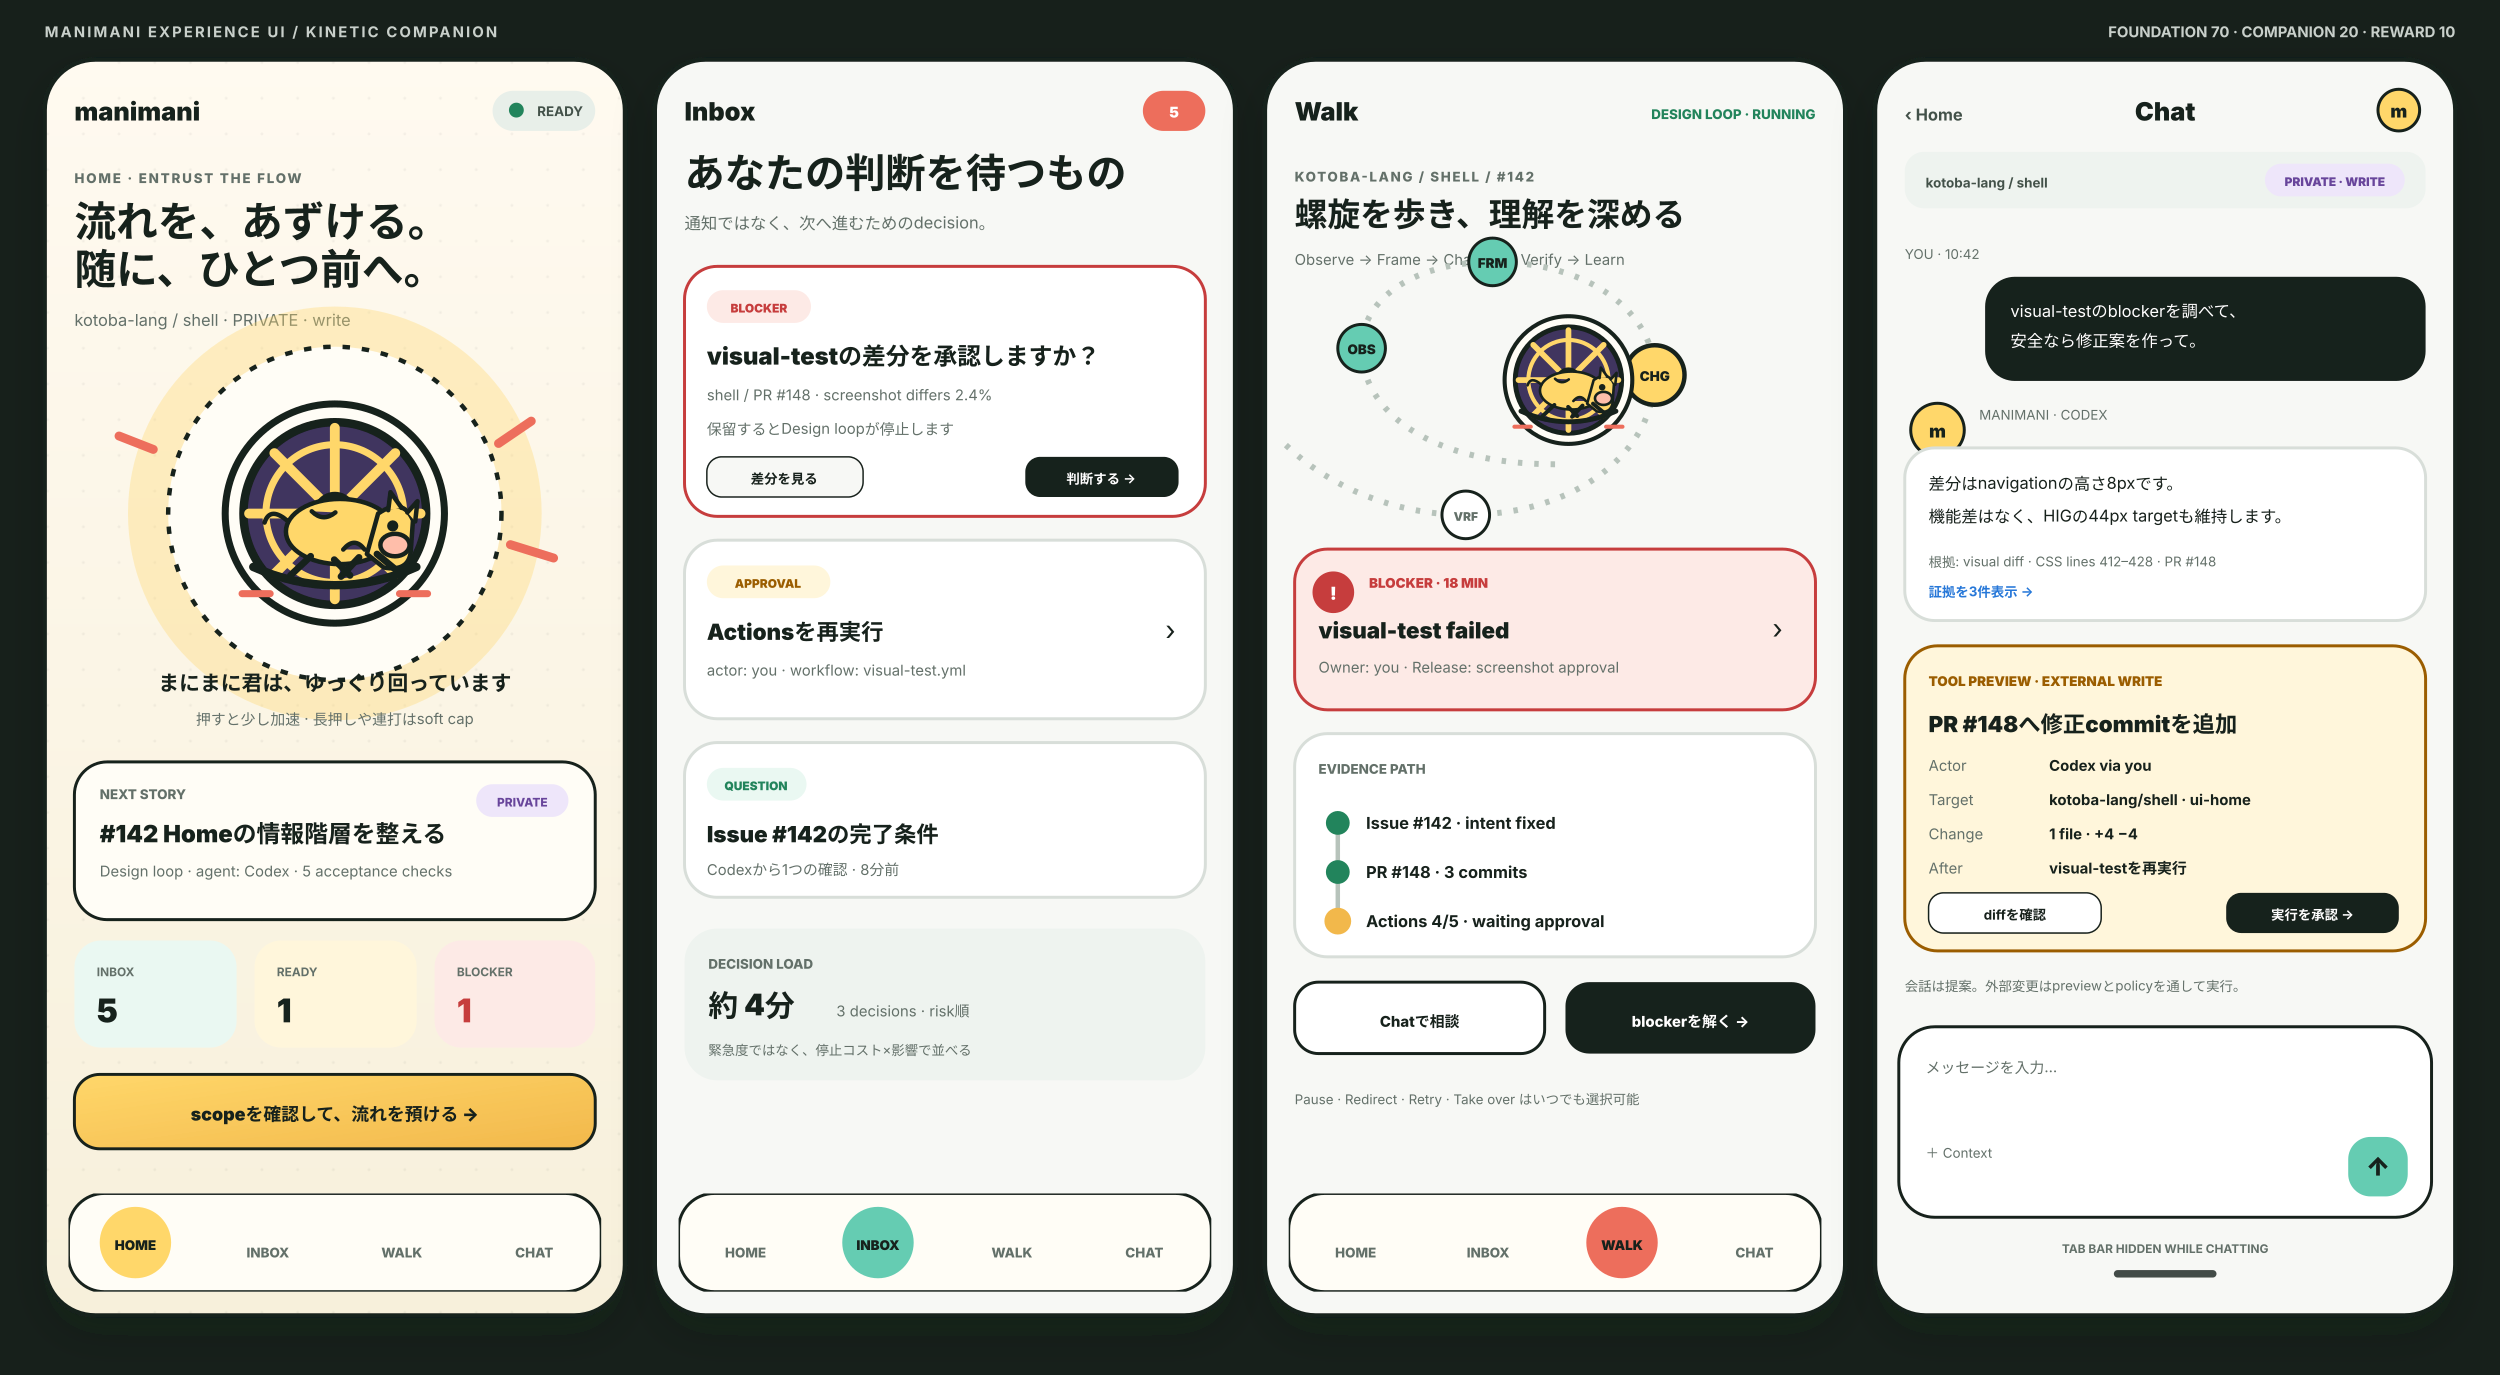
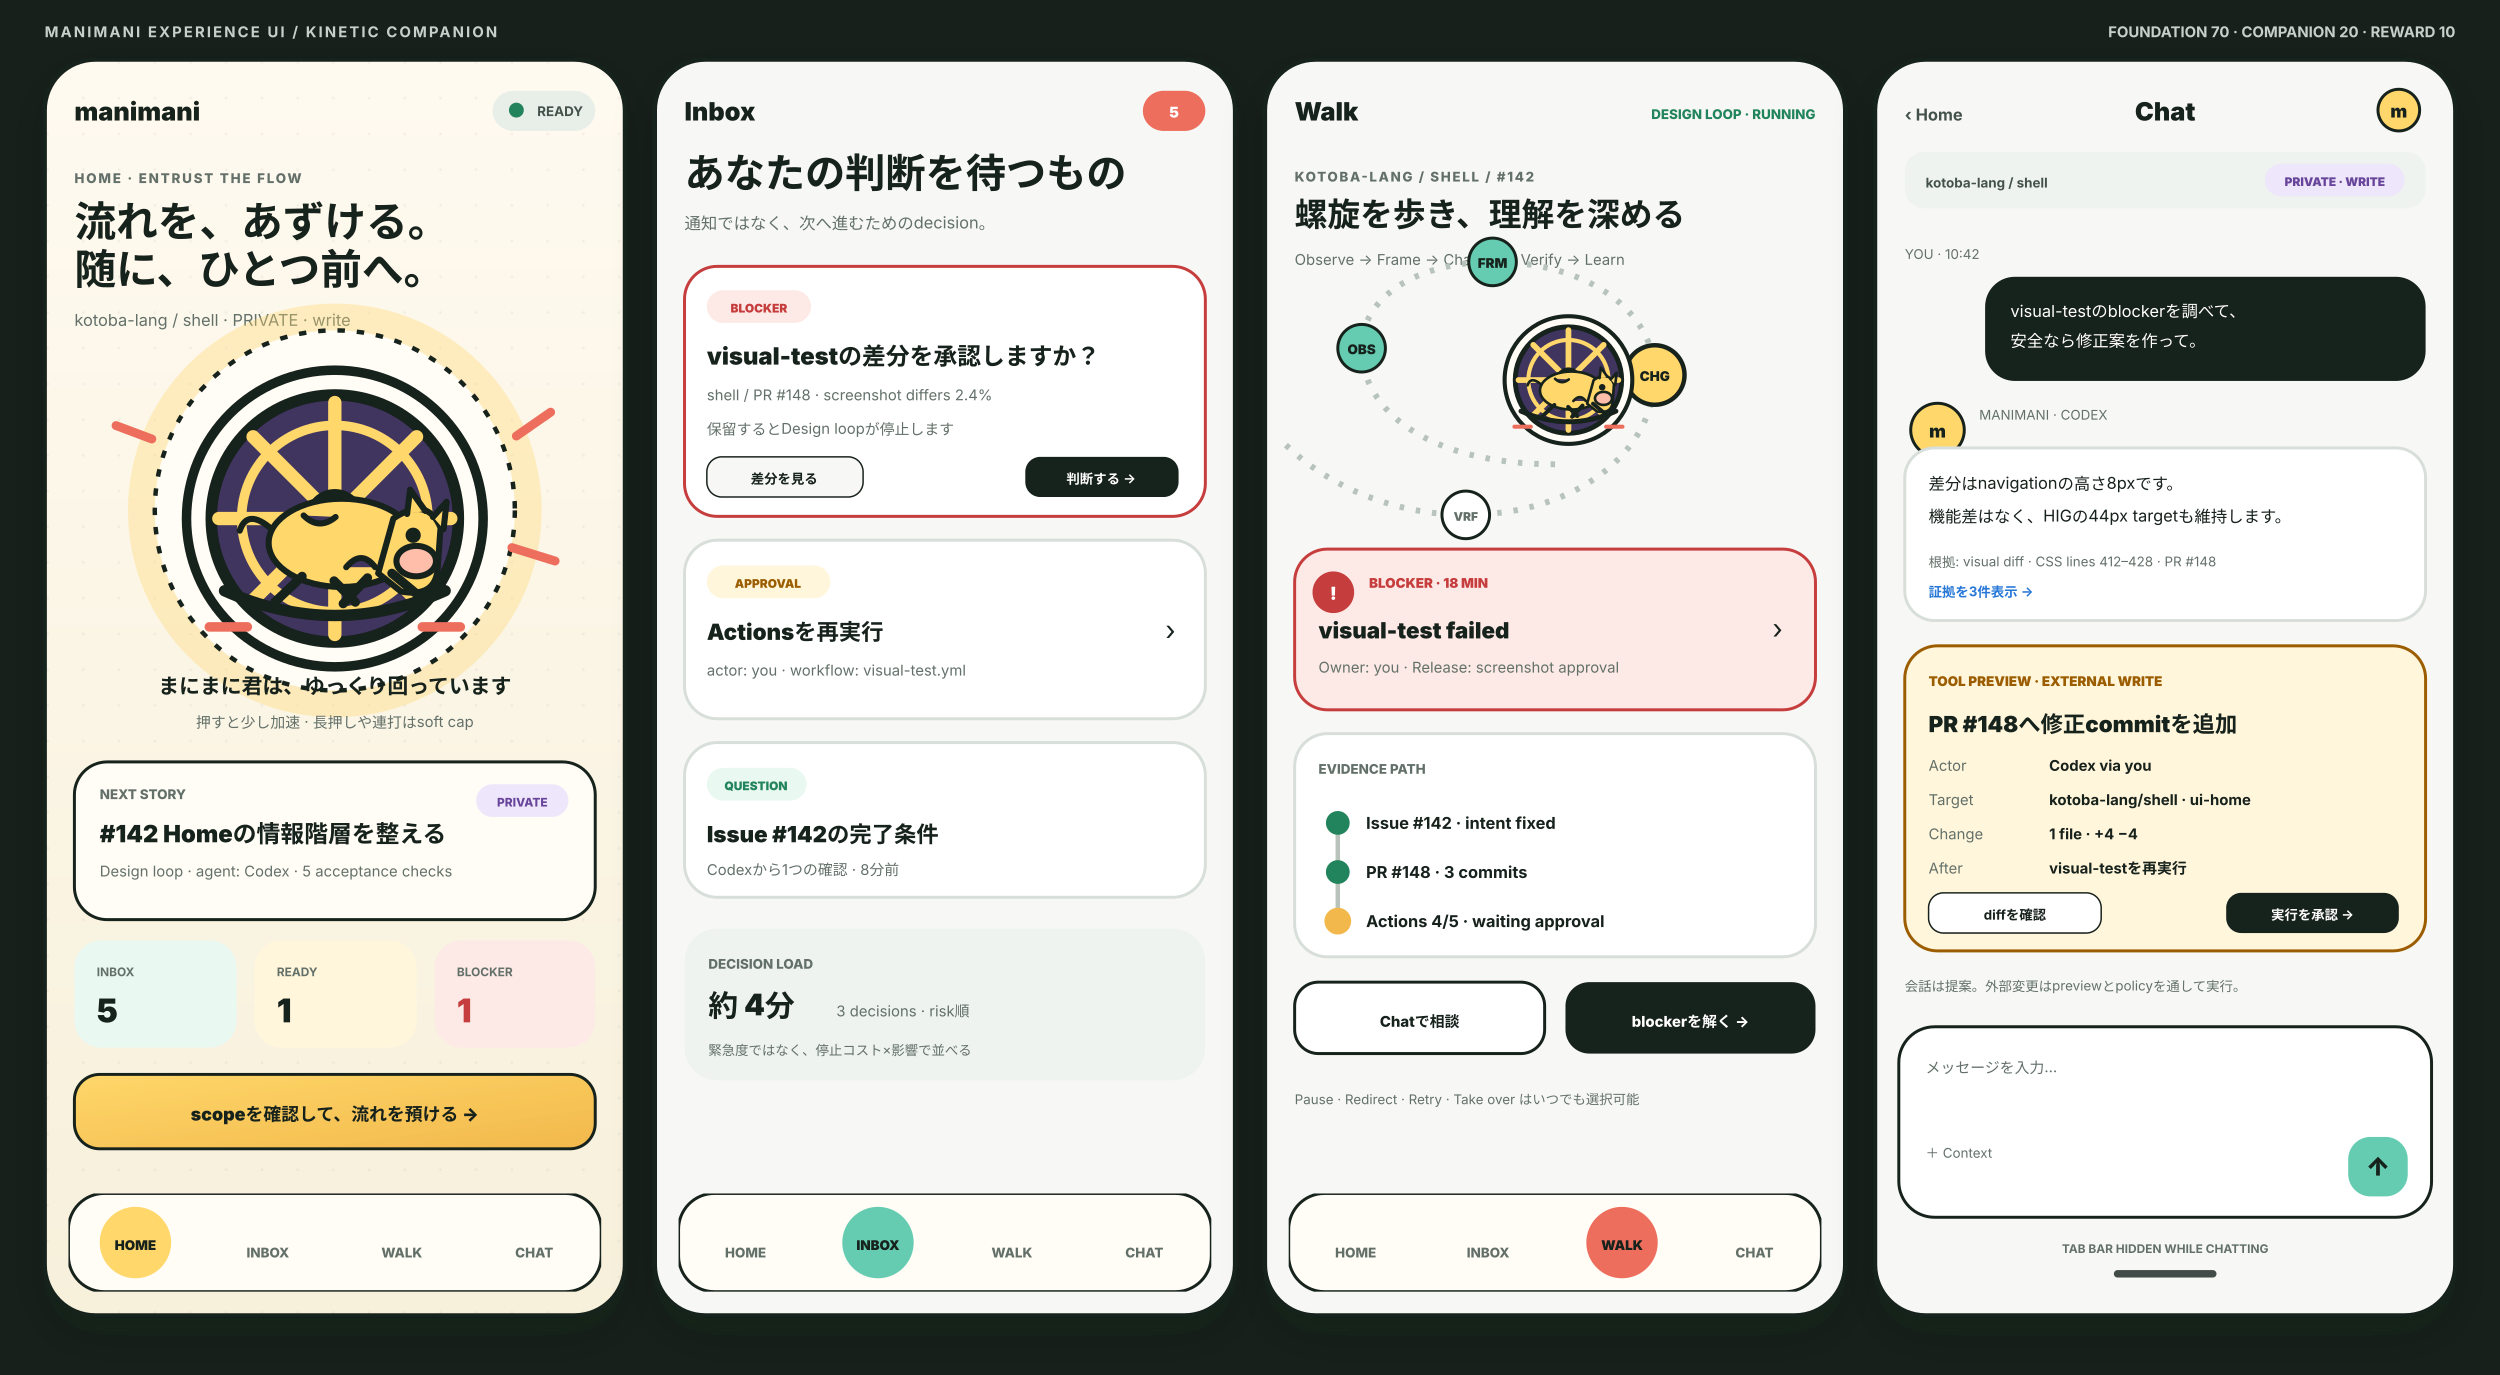
<svg xmlns="http://www.w3.org/2000/svg" width="1680" height="924" viewBox="0 0 1680 924">
  <defs>
    <filter id="shadow">
      <feDropShadow dx="0" dy="12" stdDeviation="14" flood-color="#17201b" flood-opacity=".16" />
    </filter>
    <filter id="lift">
      <feDropShadow dx="0" dy="5" stdDeviation="5" flood-color="#17201b" flood-opacity=".18" />
    </filter>
    <linearGradient id="paper" x2="0" y2="1">
      <stop stop-color="#fffaf0" />
      <stop offset="1" stop-color="#f7f0db" />
    </linearGradient>
    <linearGradient id="mint" x2="1" y2="1">
      <stop stop-color="#9be7d0" />
      <stop offset="1" stop-color="#65ccb2" />
    </linearGradient>
    <linearGradient id="sun" x2="1" y2="1">
      <stop stop-color="#ffd76a" />
      <stop offset="1" stop-color="#f2b84b" />
    </linearGradient>
    <pattern id="dots" width="24" height="24" patternUnits="userSpaceOnUse">
      <circle cx="2" cy="2" r="1" fill="#17201b" opacity=".045" />
    </pattern>
    <symbol id="wheel" viewBox="0 0 160 160">
      <g class="wheel">
        <circle cx="80" cy="80" r="65" fill="#40345f" stroke="#17201b" stroke-width="6" />
        <circle cx="80" cy="80" r="49" fill="none" stroke="#ffd76a" stroke-width="5" />
        <path d="M80 19v122M19 80h122M37 37l86 86M123 37l-86 86" stroke="#ffd76a" stroke-width="7" stroke-linecap="round" />
        <circle cx="80" cy="80" r="13" fill="#fff4cf" stroke="#17201b" stroke-width="5" />
      </g>
    </symbol>
    <symbol id="cow" viewBox="0 0 175 150">
      <g stroke="#17201b" stroke-width="5" stroke-linecap="round" stroke-linejoin="round">
        <path d="M25 49C8 30 14 12 36 29M142 49c17-19 11-37-12-20" fill="#f2b84b" />
        <path d="M28 51C24 19 144 18 140 53l9 51c5 31-27 43-61 43s-66-12-62-43z" fill="#ffd76a" />
        <path d="m46 35-12-23 29 15m61 8 12-23-29 15" fill="#ffd76a" />
        <circle cx="64" cy="67" r="5" fill="#17201b" stroke="none" />
        <circle cx="113" cy="67" r="5" fill="#17201b" stroke="none" />
        <ellipse cx="88" cy="105" rx="40" ry="27" fill="#ffbeaa" />
        <circle cx="74" cy="104" r="3.5" fill="#17201b" stroke="none" />
        <circle cx="102" cy="104" r="3.5" fill="#17201b" stroke="none" />
        <path d="M77 118q11 9 22 0" fill="none" />
      </g>
    </symbol>
    <symbol id="runnerCow" viewBox="0 0 150 92">
      <g stroke="#17201b" stroke-width="4" stroke-linecap="round" stroke-linejoin="round">
        <ellipse cx="77" cy="47" rx="48" ry="29" fill="#ffd76a" />
        <path d="M111 31q22-15 31 6l-2 28q-2 18-24 14l-15-12z" fill="#ffd76a" />
        <path d="m120 28 2-16 10 14m5 4 9-10-2 18" fill="#ffd76a" />
        <path d="M31 38Q15 24 10 39" fill="none" />
        <ellipse cx="126" cy="59" rx="13" ry="10" fill="#ffbeaa" />
        <circle cx="124" cy="42" r="3" fill="#17201b" />
        <path d="M51 69 33 86M72 72l14 14M94 70 78 87M110 67l18 15" fill="none" stroke-width="6" />
        <path d="M52 29q10 10 21 1m7 33q10-12 19 0" fill="#40345f" />
      </g>
    </symbol>
    <symbol id="mascot" viewBox="0 0 200 180">
      <circle cx="100" cy="88" r="78" fill="#fffdf6" stroke="#17201b" stroke-width="5" />
      <use href="#wheel" x="20" y="8" width="160" height="160" />
      <path d="M42 126q58 26 116 0" fill="none" stroke="#17201b" stroke-width="6" stroke-linecap="round" />
      <g class="runner">
        <use href="#runnerCow" x="42" y="63" width="120" height="74" />
      </g>
      <path d="M34 145h20M146 145h20" stroke="#ed6e5c" stroke-width="5" stroke-linecap="round" />
    </symbol>
    <symbol id="nav" viewBox="0 0 358 66">
      <rect width="358" height="66" rx="24" fill="#fffdf6" stroke="#17201b" stroke-width="2" />
      <g font-family="'Noto Sans JP',-apple-system,BlinkMacSystemFont,sans-serif" font-size="9" font-weight="800" text-anchor="middle" fill="#637069">
        <text x="45" y="43">HOME</text>
        <text x="134" y="43">INBOX</text>
        <text x="224" y="43">WALK</text>
        <text x="313" y="43">CHAT</text>
      </g>
    </symbol>
    <style>
      .wheel{transform-box:fill-box;transform-origin:center;animation:turn 8s linear infinite}.runner{transform-box:fill-box;transform-origin:center bottom;animation:run .42s ease-in-out infinite alternate}.mascot:hover .wheel{animation-duration:2.8s}.mascot:hover .runner{animation-duration:.24s}.mascot:active .wheel{animation-duration:.9s}.mascot:active .runner{animation-duration:.12s}.pulse{animation:pulse 2.4s ease-in-out infinite}@keyframes turn{to{transform:rotate(360deg)}}@keyframes run{to{transform:translateY(-3px) rotate(-1.5deg)}}@keyframes pulse{50%{transform:scale(1.025)}}@media(prefers-reduced-motion:reduce){.wheel,.runner,.pulse{animation:none!important}}
    </style>
  </defs>
  <rect width="1680" height="924" fill="#17201b" />
  <text x="30" y="25" fill="#c9d0cb" font-family="-apple-system,sans-serif" font-size="10" font-weight="700" letter-spacing="1.4">MANIMANI EXPERIENCE UI / KINETIC COMPANION</text>
  <text x="1650" y="25" fill="#c9d0cb" font-family="-apple-system,sans-serif" font-size="10" font-weight="700" text-anchor="end">FOUNDATION 70 · COMPANION 20 · REWARD 10</text>
  <g id="Home" transform="translate(30 40)" font-family="'Noto Sans JP',-apple-system,BlinkMacSystemFont,sans-serif" filter="url(#shadow)">
    <rect width="390" height="844" rx="34" fill="url(#paper)" stroke="#17201b" stroke-width="3" />
    <rect width="390" height="844" rx="34" fill="url(#dots)" />
    <text x="20" y="41" fill="#17201b" font-size="17" font-weight="850">manimani</text>
    <rect x="301" y="21" width="69" height="27" rx="14" fill="#e8efe9" />
    <circle cx="317" cy="34" r="5" fill="#23845b" />
    <text x="331" y="38" fill="#435149" font-size="9" font-weight="750">READY</text>
    <text x="20" y="83" fill="#637069" font-size="9" font-weight="800" letter-spacing="1.2">HOME · ENTRUST THE FLOW</text>
    <text x="20" y="119" fill="#17201b" font-size="28" font-weight="900">流れを、あずける。</text>
    <text x="20" y="151" fill="#17201b" font-size="28" font-weight="900">随に、ひとつ前へ。</text>
    <text x="20" y="179" fill="#637069" font-size="11">kotoba-lang / shell · PRIVATE · write</text>
-     <g class="mascot" transform="translate(42 205)" style="cursor:pointer">
-       <circle cx="153" cy="100" r="139" fill="#ffd76a" opacity=".34" />
-       <circle class="pulse" cx="153" cy="100" r="112" fill="#fffdf6" stroke="#17201b" stroke-width="3" stroke-dasharray="5 8" />
-       <use href="#mascot" x="3" y="17" width="300" height="170" />
-       <path d="M8 48 31 57M285 38l-22 15M300 130l-29-9" stroke="#ed6e5c" stroke-width="6" stroke-linecap="round" />
-     </g>
-     <text x="195" y="424" fill="#17201b" font-size="14" font-weight="850" text-anchor="middle">まにまに君は、ゆっくり回っています</text>
-     <text x="195" y="447" fill="#637069" font-size="10" text-anchor="middle">押すと少し加速 · 長押しや連打はsoft cap</text>
+     <g class="mascot" transform="translate(42 198)" style="cursor:pointer">
+       <circle cx="153" cy="105" r="139" fill="#ffd76a" opacity=".34" />
+       <circle class="pulse" cx="153" cy="105" r="121" fill="#fffdf6" stroke="#17201b" stroke-width="3" stroke-dasharray="5 8" />
+       <use href="#mascot" x="13" y="-2" width="280" height="230" />
+       <path d="M6 48 30 57M298 39l-23 16M301 139l-29-9" stroke="#ed6e5c" stroke-width="6" stroke-linecap="round" />
+     </g>
+     <text x="195" y="426" fill="#17201b" font-size="14" font-weight="850" text-anchor="middle">まにまに君は、ゆっくり回っています</text>
+     <text x="195" y="449" fill="#637069" font-size="10" text-anchor="middle">押すと少し加速 · 長押しや連打はsoft cap</text>
    <rect x="20" y="472" width="350" height="106" rx="22" fill="#fffdf6" stroke="#17201b" stroke-width="2" />
    <text x="37" y="497" fill="#637069" font-size="9" font-weight="800">NEXT STORY</text>
    <text x="37" y="526" fill="#17201b" font-size="16" font-weight="850">#142 Homeの情報階層を整える</text>
    <text x="37" y="549" fill="#637069" font-size="10">Design loop · agent: Codex · 5 acceptance checks</text>
    <rect x="290" y="487" width="62" height="22" rx="11" fill="#eee6fa" />
    <text x="321" y="502" fill="#68459b" font-size="8" font-weight="800" text-anchor="middle">PRIVATE</text>
    <g transform="translate(20 592)">
      <rect width="109" height="72" rx="18" fill="#eaf8f2" />
      <text x="15" y="24" fill="#637069" font-size="8" font-weight="700">INBOX</text>
      <text x="15" y="55" fill="#17201b" font-size="22" font-weight="850">5</text>
      <rect x="121" width="109" height="72" rx="18" fill="#fff6db" />
      <text x="136" y="24" fill="#637069" font-size="8" font-weight="700">READY</text>
      <text x="136" y="55" fill="#17201b" font-size="22" font-weight="850">1</text>
      <rect x="242" width="108" height="72" rx="18" fill="#fdeae6" />
      <text x="257" y="24" fill="#637069" font-size="8" font-weight="700">BLOCKER</text>
      <text x="257" y="55" fill="#c63c3c" font-size="22" font-weight="850">1</text>
    </g>
    <rect x="20" y="682" width="350" height="50" rx="17" fill="url(#sun)" stroke="#17201b" stroke-width="2" />
    <text x="195" y="713" fill="#17201b" font-size="12" font-weight="900" text-anchor="middle">scopeを確認して、流れを預ける →</text>
    <use href="#nav" x="16" y="762" width="358" height="66" />
    <circle cx="61" cy="795" r="24" fill="#ffd76a" />
    <text x="61" y="800" fill="#17201b" font-size="9" font-weight="900" text-anchor="middle">HOME</text>
  </g>
  <g id="Inbox" transform="translate(440 40)" font-family="'Noto Sans JP',-apple-system,BlinkMacSystemFont,sans-serif" filter="url(#shadow)">
    <rect width="390" height="844" rx="34" fill="#f7f8f5" stroke="#17201b" stroke-width="3" />
    <text x="20" y="41" fill="#17201b" font-size="17" font-weight="850">Inbox</text>
    <rect x="328" y="21" width="42" height="27" rx="14" fill="#ed6e5c" />
    <text x="349" y="39" fill="#fff" font-size="10" font-weight="850" text-anchor="middle">5</text>
    <text x="20" y="86" fill="#17201b" font-size="27" font-weight="900">あなたの判断を待つもの</text>
    <text x="20" y="114" fill="#637069" font-size="11">通知ではなく、次へ進むためのdecision。</text>
    <rect x="20" y="139" width="350" height="168" rx="22" fill="#fff" stroke="#c63c3c" stroke-width="2" />
    <rect x="35" y="155" width="70" height="22" rx="11" fill="#fdeae6" />
    <text x="70" y="170" fill="#c63c3c" font-size="8" font-weight="850" text-anchor="middle">BLOCKER</text>
    <text x="35" y="205" fill="#17201b" font-size="16" font-weight="850">visual-testの差分を承認しますか？</text>
    <text x="35" y="229" fill="#637069" font-size="10">shell / PR #148 · screenshot differs 2.4%</text>
    <text x="35" y="252" fill="#637069" font-size="10">保留するとDesign loopが停止します</text>
    <rect x="35" y="267" width="105" height="27" rx="10" fill="#f7f8f5" stroke="#17201b" />
    <text x="87" y="285" fill="#17201b" font-size="9" font-weight="750" text-anchor="middle">差分を見る</text>
    <rect x="249" y="267" width="103" height="27" rx="10" fill="#17201b" />
    <text x="300" y="285" fill="#fff" font-size="9" font-weight="750" text-anchor="middle">判断する →</text>
    <rect x="20" y="323" width="350" height="120" rx="22" fill="#fff" stroke="#d8ded9" stroke-width="2" />
    <rect x="35" y="340" width="83" height="22" rx="11" fill="#fff6db" />
    <text x="76" y="355" fill="#9b5d00" font-size="8" font-weight="850" text-anchor="middle">APPROVAL</text>
    <text x="35" y="390" fill="#17201b" font-size="15" font-weight="850">Actionsを再実行</text>
    <text x="35" y="414" fill="#637069" font-size="10">actor: you · workflow: visual-test.yml</text>
    <text x="350" y="390" fill="#17201b" font-size="18" text-anchor="end">›</text>
    <rect x="20" y="459" width="350" height="104" rx="22" fill="#fff" stroke="#d8ded9" stroke-width="2" />
    <rect x="35" y="476" width="67" height="22" rx="11" fill="#eaf8f2" />
    <text x="68" y="491" fill="#23845b" font-size="8" font-weight="850" text-anchor="middle">QUESTION</text>
    <text x="35" y="526" fill="#17201b" font-size="15" font-weight="850">Issue #142の完了条件</text>
    <text x="35" y="548" fill="#637069" font-size="10">Codexから1つの確認 · 8分前</text>
    <rect x="20" y="584" width="350" height="102" rx="22" fill="#eef3ef" />
    <text x="36" y="611" fill="#637069" font-size="9" font-weight="800">DECISION LOAD</text>
    <text x="36" y="643" fill="#17201b" font-size="20" font-weight="850">約 4分</text>
    <text x="122" y="643" fill="#637069" font-size="10">3 decisions · risk順</text>
    <text x="36" y="669" fill="#637069" font-size="9">緊急度ではなく、停止コスト×影響で並べる</text>
    <use href="#nav" x="16" y="762" width="358" height="66" />
    <circle cx="150" cy="795" r="24" fill="#65ccb2" />
    <text x="150" y="800" fill="#17201b" font-size="9" font-weight="900" text-anchor="middle">INBOX</text>
  </g>
  <g id="Walk" transform="translate(850 40)" font-family="'Noto Sans JP',-apple-system,BlinkMacSystemFont,sans-serif" filter="url(#shadow)">
    <rect width="390" height="844" rx="34" fill="#f7f8f5" stroke="#17201b" stroke-width="3" />
    <text x="20" y="41" fill="#17201b" font-size="17" font-weight="850">Walk</text>
    <text x="370" y="40" fill="#23845b" font-size="9" font-weight="800" text-anchor="end">DESIGN LOOP · RUNNING</text>
    <text x="20" y="82" fill="#637069" font-size="9" font-weight="800" letter-spacing="1.1">KOTOBA-LANG / SHELL / #142</text>
    <text x="20" y="112" fill="#17201b" font-size="22" font-weight="900">螺旋を歩き、理解を深める</text>
    <text x="20" y="138" fill="#637069" font-size="10">Observe → Frame → Change → Verify → Learn</text>
    <g transform="translate(15 154)">
      <path d="M180 118c-85 0-130-36-130-78 0-35 38-58 88-58 65 0 109 34 109 76 0 51-52 94-127 94-48 0-92-19-121-47" fill="none" stroke="#b7c3bb" stroke-width="4" stroke-dasharray="3 8" />
      <circle cx="50" cy="40" r="16" fill="#65ccb2" stroke="#17201b" stroke-width="2" />
      <text x="50" y="44" fill="#17201b" font-size="9" font-weight="850" text-anchor="middle">OBS</text>
      <circle cx="138" cy="-18" r="16" fill="#65ccb2" stroke="#17201b" stroke-width="2" />
      <text x="138" y="-14" fill="#17201b" font-size="9" font-weight="850" text-anchor="middle">FRM</text>
      <circle cx="247" cy="58" r="20" fill="#ffd76a" stroke="#17201b" stroke-width="3" />
      <text x="247" y="62" fill="#17201b" font-size="9" font-weight="900" text-anchor="middle">CHG</text>
      <circle cx="120" cy="152" r="16" fill="#fff" stroke="#17201b" stroke-width="2" />
      <text x="120" y="156" fill="#637069" font-size="8" font-weight="850" text-anchor="middle">VRF</text>
      <use class="mascot" href="#mascot" x="102" y="13" width="174" height="99" />
    </g>
    <rect x="20" y="329" width="350" height="108" rx="22" fill="#fdeae6" stroke="#c63c3c" stroke-width="2" />
    <circle cx="46" cy="358" r="14" fill="#c63c3c" />
    <text x="46" y="363" fill="#fff" font-size="12" font-weight="900" text-anchor="middle">!</text>
    <text x="70" y="355" fill="#c63c3c" font-size="9" font-weight="850">BLOCKER · 18 MIN</text>
    <text x="36" y="389" fill="#17201b" font-size="15" font-weight="850">visual-test failed</text>
    <text x="36" y="412" fill="#637069" font-size="10">Owner: you · Release: screenshot approval</text>
    <text x="348" y="389" fill="#17201b" font-size="18" text-anchor="end">›</text>
    <rect x="20" y="453" width="350" height="150" rx="22" fill="#fff" stroke="#d8ded9" stroke-width="2" />
    <text x="36" y="480" fill="#637069" font-size="9" font-weight="800">EVIDENCE PATH</text>
    <path d="M49 511v66" stroke="#b7c3bb" stroke-width="3" />
    <circle cx="49" cy="513" r="8" fill="#23845b" />
    <text x="68" y="517" fill="#17201b" font-size="11" font-weight="750">Issue #142 · intent fixed</text>
    <circle cx="49" cy="546" r="8" fill="#23845b" />
    <text x="68" y="550" fill="#17201b" font-size="11" font-weight="750">PR #148 · 3 commits</text>
    <circle cx="49" cy="579" r="9" fill="#f2b84b" />
    <text x="68" y="583" fill="#17201b" font-size="11" font-weight="750">Actions 4/5 · waiting approval</text>
    <rect x="20" y="620" width="168" height="48" rx="16" fill="#fff" stroke="#17201b" stroke-width="2" />
    <text x="104" y="650" fill="#17201b" font-size="10" font-weight="800" text-anchor="middle">Chatで相談</text>
    <rect x="202" y="620" width="168" height="48" rx="16" fill="#17201b" />
    <text x="286" y="650" fill="#fff" font-size="10" font-weight="800" text-anchor="middle">blockerを解く →</text>
    <text x="20" y="702" fill="#637069" font-size="9">Pause · Redirect · Retry · Take over はいつでも選択可能</text>
    <use href="#nav" x="16" y="762" width="358" height="66" />
    <circle cx="240" cy="795" r="24" fill="#ed6e5c" />
    <text x="240" y="800" fill="#17201b" font-size="9" font-weight="900" text-anchor="middle">WALK</text>
  </g>
  <g id="Chat" transform="translate(1260 40)" font-family="'Noto Sans JP',-apple-system,BlinkMacSystemFont,sans-serif" filter="url(#shadow)">
    <rect width="390" height="844" rx="34" fill="#f7f8f5" stroke="#17201b" stroke-width="3" />
    <text x="20" y="41" fill="#435149" font-size="11" font-weight="750">‹ Home</text>
    <text x="195" y="41" fill="#17201b" font-size="17" font-weight="850" text-anchor="middle">Chat</text>
    <circle cx="352" cy="34" r="14" fill="#ffd76a" stroke="#17201b" stroke-width="2" />
    <text x="352" y="39" fill="#17201b" font-size="12" font-weight="900" text-anchor="middle">m</text>
    <g transform="translate(20 62)">
      <rect width="350" height="38" rx="13" fill="#eef3ef" />
      <text x="14" y="24" fill="#435149" font-size="9" font-weight="750">kotoba-lang / shell</text>
      <rect x="242" y="8" width="94" height="22" rx="11" fill="#eee6fa" />
      <text x="289" y="23" fill="#68459b" font-size="8" font-weight="850" text-anchor="middle">PRIVATE · WRITE</text>
    </g>
    <text x="20" y="134" fill="#637069" font-size="9">YOU · 10:42</text>
    <rect x="74" y="146" width="296" height="70" rx="20" fill="#17201b" />
    <text x="91" y="173" fill="#fff" font-size="11">visual-testのblockerを調べて、</text>
    <text x="91" y="193" fill="#fff" font-size="11">安全なら修正案を作って。</text>
    <circle cx="42" cy="249" r="18" fill="#ffd76a" stroke="#17201b" stroke-width="2" />
    <text x="42" y="254" fill="#17201b" font-size="12" font-weight="900" text-anchor="middle">m</text>
    <text x="70" y="242" fill="#637069" font-size="9">MANIMANI · CODEX</text>
    <rect x="20" y="261" width="350" height="116" rx="20" fill="#fff" stroke="#d8ded9" stroke-width="2" />
    <text x="36" y="289" fill="#17201b" font-size="11">差分はnavigationの高さ8pxです。</text>
    <text x="36" y="311" fill="#17201b" font-size="11">機能差はなく、HIGの44px targetも維持します。</text>
    <text x="36" y="341" fill="#637069" font-size="9">根拠: visual diff · CSS lines 412–428 · PR #148</text>
    <text x="36" y="361" fill="#2677d8" font-size="9" font-weight="750">証拠を3件表示 →</text>
    <rect x="20" y="394" width="350" height="205" rx="22" fill="#fff6db" stroke="#9b5d00" stroke-width="2" />
    <text x="36" y="421" fill="#9b5d00" font-size="9" font-weight="900">TOOL PREVIEW · EXTERNAL WRITE</text>
    <text x="36" y="452" fill="#17201b" font-size="15" font-weight="850">PR #148へ修正commitを追加</text>
    <text x="36" y="478" fill="#637069" font-size="10">Actor</text>
    <text x="117" y="478" fill="#17201b" font-size="10" font-weight="750">Codex via you</text>
    <text x="36" y="501" fill="#637069" font-size="10">Target</text>
    <text x="117" y="501" fill="#17201b" font-size="10" font-weight="750">kotoba-lang/shell · ui-home</text>
    <text x="36" y="524" fill="#637069" font-size="10">Change</text>
    <text x="117" y="524" fill="#17201b" font-size="10" font-weight="750">1 file · +4 −4</text>
    <text x="36" y="547" fill="#637069" font-size="10">After</text>
    <text x="117" y="547" fill="#17201b" font-size="10" font-weight="750">visual-testを再実行</text>
    <rect x="36" y="560" width="116" height="27" rx="10" fill="#fff" stroke="#17201b" />
    <text x="94" y="578" fill="#17201b" font-size="9" font-weight="750" text-anchor="middle">diffを確認</text>
    <rect x="236" y="560" width="116" height="27" rx="10" fill="#17201b" />
    <text x="294" y="578" fill="#fff" font-size="9" font-weight="750" text-anchor="middle">実行を承認 →</text>
    <text x="20" y="626" fill="#637069" font-size="9">会話は提案。外部変更はpreviewとpolicyを通して実行。</text>
    <rect x="16" y="650" width="358" height="128" rx="24" fill="#fff" stroke="#17201b" stroke-width="2" />
    <text x="34" y="681" fill="#637069" font-size="10">メッセージを入力…</text>
    <text x="34" y="738" fill="#637069" font-size="9">＋ Context</text>
    <rect x="318" y="724" width="40" height="40" rx="15" fill="#65ccb2" />
    <text x="338" y="750" fill="#17201b" font-size="17" font-weight="900" text-anchor="middle">↑</text>
    <text x="195" y="802" fill="#637069" font-size="8" font-weight="700" text-anchor="middle">TAB BAR HIDDEN WHILE CHATTING</text>
    <path d="M163 816h64" stroke="#17201b" stroke-width="5" stroke-linecap="round" opacity=".8" />
  </g>
</svg>
